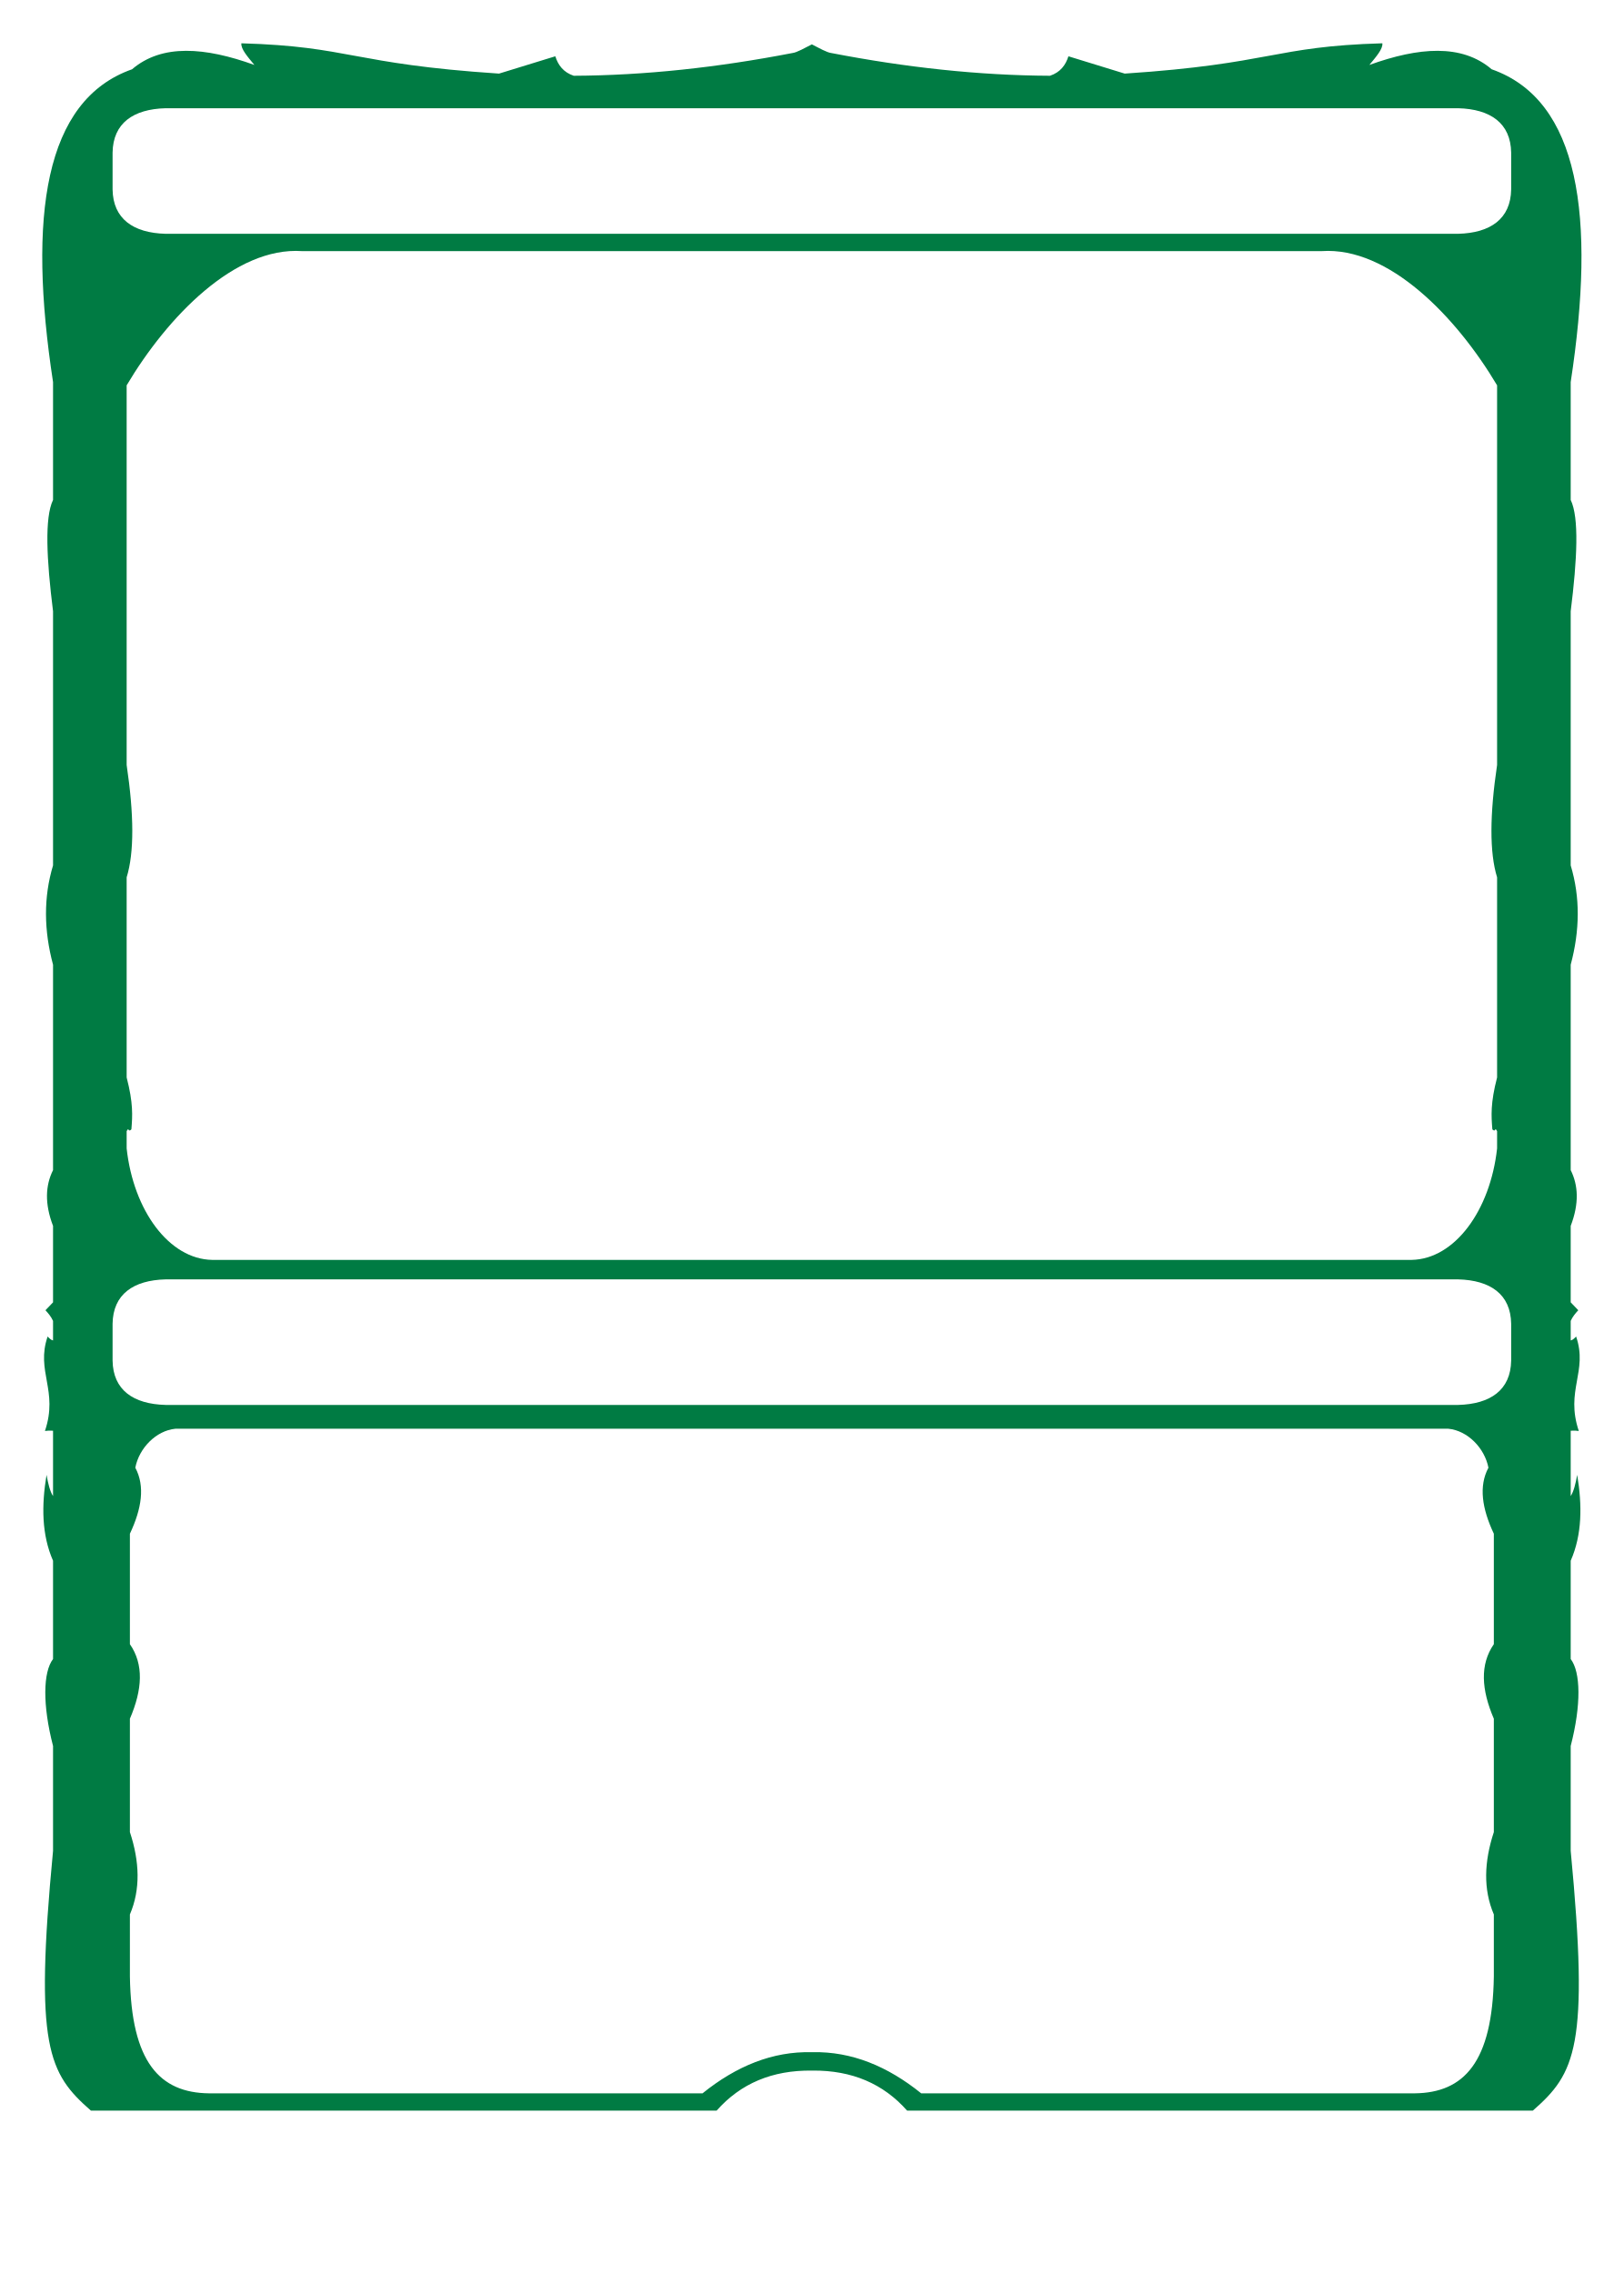
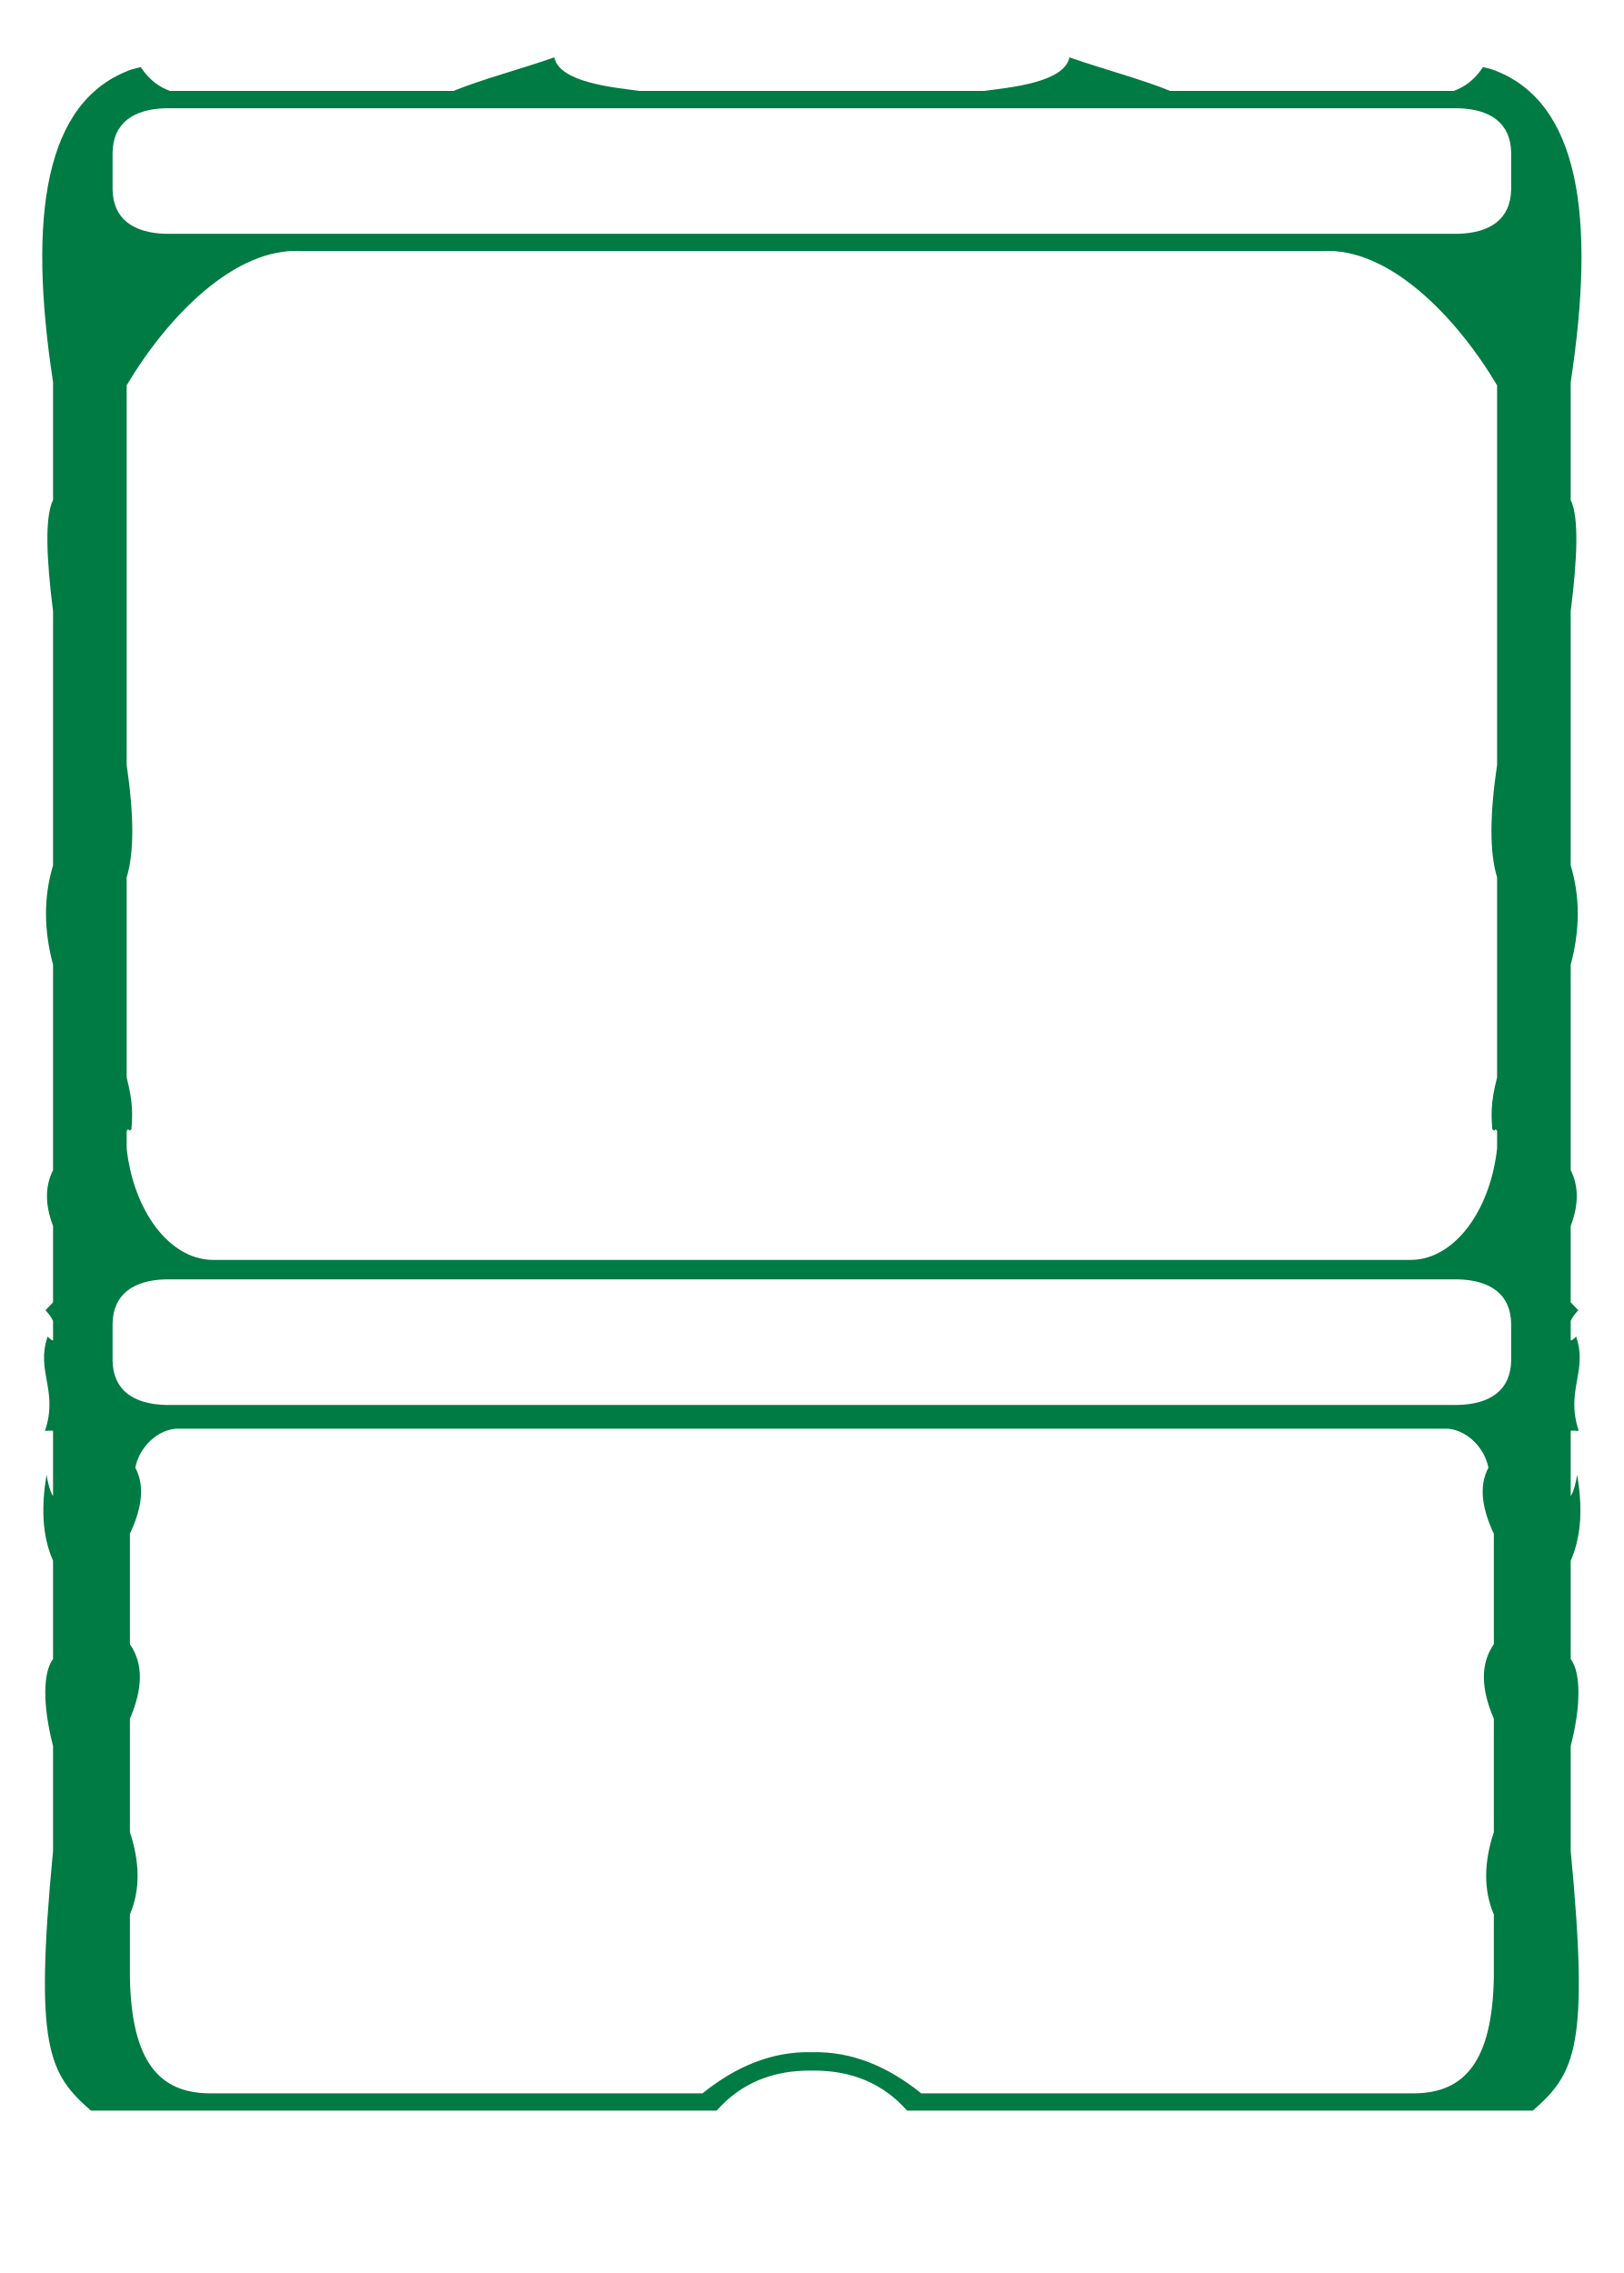
<svg xmlns="http://www.w3.org/2000/svg" width="1500" height="2100" viewBox="0 0 1500 2100" version="1.1" xml:space="preserve" style="fill-rule:evenodd;clip-rule:evenodd;stroke-linejoin:round;stroke-miterlimit:2;">
-   <path id="Frame" d="M750,1913C713.508,1912.54 684.175,1924.87 662,1950L84,1950C44.704,1915.56 31.684,1891.24 49,1710L49,1613.09C39.164,1575.08 39.77,1544.81 49,1532.76L49,1441.94C38.425,1417.83 38.3,1390.87 43,1362.6C44.428,1370.7 46.183,1377.91 49,1382.2L49,1321.81C46.013,1321.64 43.028,1321.78 41.521,1322.06C54.165,1284.5 32.909,1267.12 44,1234.78C45.568,1236.44 47.145,1238.06 49,1238.43L49,1220.37C47.189,1216.39 44.647,1213.38 42,1210.51L49,1203.21L49,1132.61C41.113,1111.95 41.962,1095.15 49,1081.08L49,891.29C40.509,859.644 40.137,829.013 49,799.536L49,564.734C42.991,516.749 41.121,478.203 49,461.9L49,353C25.627,199.902 40.77,92.633 122,64C149.691,40.298 189.409,43.564 235,60C228.904,52.635 222.283,45.094 223,40C324.008,42.931 324.153,58.912 461,68L513,52C515.583,60.221 520.475,66.778 530,70C595.662,69.686 663.084,62.33 732,49C736.23,48.506 743.523,44.253 750,41L750.61,41.308C756.929,44.514 763.902,48.522 768,49C836.916,62.33 904.338,69.686 970,70C979.525,66.778 984.417,60.221 987,52L1039,68C1175.85,58.912 1175.99,42.931 1277,40C1277.72,45.094 1271.1,52.635 1265,60C1310.59,43.564 1350.31,40.298 1378,64C1459.23,92.633 1474.37,199.902 1451,353L1451,461.9C1458.88,478.203 1457.01,516.749 1451,564.734L1451,799.536C1459.86,829.013 1459.49,859.644 1451,891.29L1451,1081.08C1458.04,1095.15 1458.89,1111.95 1451,1132.61L1451,1203.21L1458,1210.51C1455.35,1213.38 1452.81,1216.39 1451,1220.37L1451,1238.43C1452.86,1238.06 1454.43,1236.44 1456,1234.78C1467.09,1267.12 1445.84,1284.5 1458.48,1322.06C1456.97,1321.78 1453.99,1321.64 1451,1321.81L1451,1382.2C1453.82,1377.91 1455.57,1370.7 1457,1362.6C1461.7,1390.87 1461.58,1417.83 1451,1441.94L1451,1532.76C1460.23,1544.81 1460.84,1575.08 1451,1613.09L1451,1710C1468.32,1891.24 1455.3,1915.56 1416,1950L838,1950C815.998,1925.06 786.949,1912.73 750.854,1912.99L750,1913ZM1338,1320C1355.79,1321.74 1371.52,1337.85 1375,1356C1365.89,1373.04 1369.07,1393.83 1380,1417L1380,1519.02C1367.02,1537.83 1368.42,1560.93 1380,1587.91L1380,1692.65C1371.01,1719.95 1370.08,1745.51 1380,1768.73L1380,1826C1378.79,1905.42 1352.32,1933.48 1307,1934L851,1934C819.938,1908.94 786.736,1895.29 750.848,1895.98L750,1896C713.786,1895.08 680.307,1908.75 649,1934L193,1934C147.678,1933.48 121.206,1905.42 120,1826L120,1768.73C129.921,1745.51 128.994,1719.95 120,1692.65L120,1587.91C131.577,1560.93 132.98,1537.83 120,1519.02L120,1417C130.932,1393.83 134.108,1373.04 125,1356C128.482,1337.85 144.213,1321.74 162,1320L1338,1320ZM153,1298C123.169,1297.23 104.409,1284.25 104,1257L104,1223C104.409,1195.75 123.169,1182.78 153,1182L1347,1182C1376.83,1182.78 1395.59,1195.75 1396,1223L1396,1257C1395.59,1284.25 1376.83,1297.23 1347,1298L153,1298ZM279,232C217.164,227.822 154.685,292.605 117,356L117,706.735C123.828,752.722 124.055,787.707 117,810.555L117,995.454C123.198,1019.24 122.368,1030.99 121.405,1043.08C121.332,1044 119.315,1044.94 118.976,1044.07C118.251,1042.22 117.534,1044.42 117,1045.03L117,1061C123.289,1118.42 156.205,1163.3 196,1164L1304,1164C1343.8,1163.3 1376.71,1118.42 1383,1061L1383,1045.03C1382.47,1044.42 1381.75,1042.22 1381.02,1044.07C1380.68,1044.94 1378.67,1044 1378.6,1043.08C1377.63,1030.99 1376.8,1019.24 1383,995.454L1383,810.555C1375.94,787.707 1376.17,752.722 1383,706.735L1383,356C1345.32,292.605 1282.84,227.822 1221,232L279,232ZM153,216C123.169,215.225 104.409,202.248 104,175L104,141C104.409,113.752 123.169,100.775 153,100L1347,100C1376.83,100.775 1395.59,113.752 1396,141L1396,175C1395.59,202.248 1376.83,215.225 1347,216L153,216Z" style="fill:rgb(0,123,67);" />
+   <path id="Frame" d="M1378.48,64.169C1459.29,93.062 1474.33,200.208 1451,353L1451,461.9C1458.88,478.203 1457.01,516.749 1451,564.734L1451,799.536C1459.86,829.013 1459.49,859.644 1451,891.29L1451,1081.08C1458.04,1095.15 1458.89,1111.95 1451,1132.61L1451,1203.21L1458,1210.51C1455.35,1213.38 1452.81,1216.39 1451,1220.37L1451,1238.43C1452.86,1238.06 1454.43,1236.44 1456,1234.78C1467.09,1267.12 1445.84,1284.5 1458.48,1322.06C1456.97,1321.78 1453.99,1321.64 1451,1321.81L1451,1382.2C1453.82,1377.91 1455.57,1370.7 1457,1362.6C1461.7,1390.87 1461.58,1417.83 1451,1441.94L1451,1532.76C1460.23,1544.81 1460.84,1575.08 1451,1613.09L1451,1710C1468.32,1891.24 1455.3,1915.56 1416,1950L838,1950C815.998,1925.06 786.949,1912.73 750.854,1912.99L750,1913C713.508,1912.54 684.175,1924.87 662,1950L84,1950C44.704,1915.56 31.684,1891.24 49,1710L49,1613.09C39.164,1575.08 39.77,1544.81 49,1532.76L49,1441.94C38.425,1417.83 38.3,1390.87 43,1362.6C44.428,1370.7 46.183,1377.91 49,1382.2L49,1321.81C46.013,1321.64 43.028,1321.78 41.521,1322.06C54.165,1284.5 32.909,1267.12 44,1234.78C45.568,1236.44 47.145,1238.06 49,1238.43L49,1220.37C47.189,1216.39 44.647,1213.38 42,1210.51L49,1203.21L49,1132.61C41.113,1111.95 41.962,1095.15 49,1081.08L49,891.29C40.509,859.644 40.137,829.013 49,799.536L49,564.734C42.991,516.749 41.121,478.203 49,461.9L49,353C25.627,199.902 40.77,92.633 122,64L130,62C138.307,74.444 147.479,80.507 157,84L419,84C444.487,73.491 479.702,64.263 512.074,53C516.741,76.485 568.158,80.928 590.876,84L909.124,84C931.842,80.928 983.259,76.485 987.926,53C1020.3,64.263 1055.51,73.491 1081,84L1343,84C1352.52,80.507 1361.69,74.444 1370,62L1378,64L1378.48,64.169ZM1338,1320C1355.79,1321.74 1371.52,1337.85 1375,1356C1365.89,1373.04 1369.07,1393.83 1380,1417L1380,1519.02C1367.02,1537.83 1368.42,1560.93 1380,1587.91L1380,1692.65C1371.01,1719.95 1370.08,1745.51 1380,1768.73L1380,1826C1378.79,1905.42 1352.32,1933.48 1307,1934L851,1934C819.938,1908.94 786.736,1895.29 750.848,1895.98L750,1896C713.786,1895.08 680.307,1908.75 649,1934L193,1934C147.678,1933.48 121.206,1905.42 120,1826L120,1768.73C129.921,1745.51 128.994,1719.95 120,1692.65L120,1587.91C131.577,1560.93 132.98,1537.83 120,1519.02L120,1417C130.932,1393.83 134.108,1373.04 125,1356C128.482,1337.85 144.213,1321.74 162,1320L1338,1320ZM153,1298C123.169,1297.23 104.409,1284.25 104,1257L104,1223C104.409,1195.75 123.169,1182.78 153,1182L1347,1182C1376.83,1182.78 1395.59,1195.75 1396,1223L1396,1257C1395.59,1284.25 1376.83,1297.23 1347,1298L153,1298ZM279,232C217.164,227.822 154.685,292.605 117,356L117,706.735C123.828,752.722 124.055,787.707 117,810.555L117,995.454C123.198,1019.24 122.368,1030.99 121.405,1043.08C121.332,1044 119.315,1044.94 118.976,1044.07C118.251,1042.22 117.534,1044.42 117,1045.03L117,1061C123.289,1118.42 156.205,1163.3 196,1164L1304,1164C1343.8,1163.3 1376.71,1118.42 1383,1061L1383,1045.03C1382.47,1044.42 1381.75,1042.22 1381.02,1044.07C1380.68,1044.94 1378.67,1044 1378.6,1043.08C1377.63,1030.99 1376.8,1019.24 1383,995.454L1383,810.555C1375.94,787.707 1376.17,752.722 1383,706.735L1383,356C1345.32,292.605 1282.84,227.822 1221,232L279,232ZM153,216C123.169,215.225 104.409,202.248 104,175L104,141C104.409,113.752 123.169,100.775 153,100L1347,100C1376.83,100.775 1395.59,113.752 1396,141L1396,175C1395.59,202.248 1376.83,215.225 1347,216L153,216Z" style="fill:rgb(0,123,67);" />
</svg>
